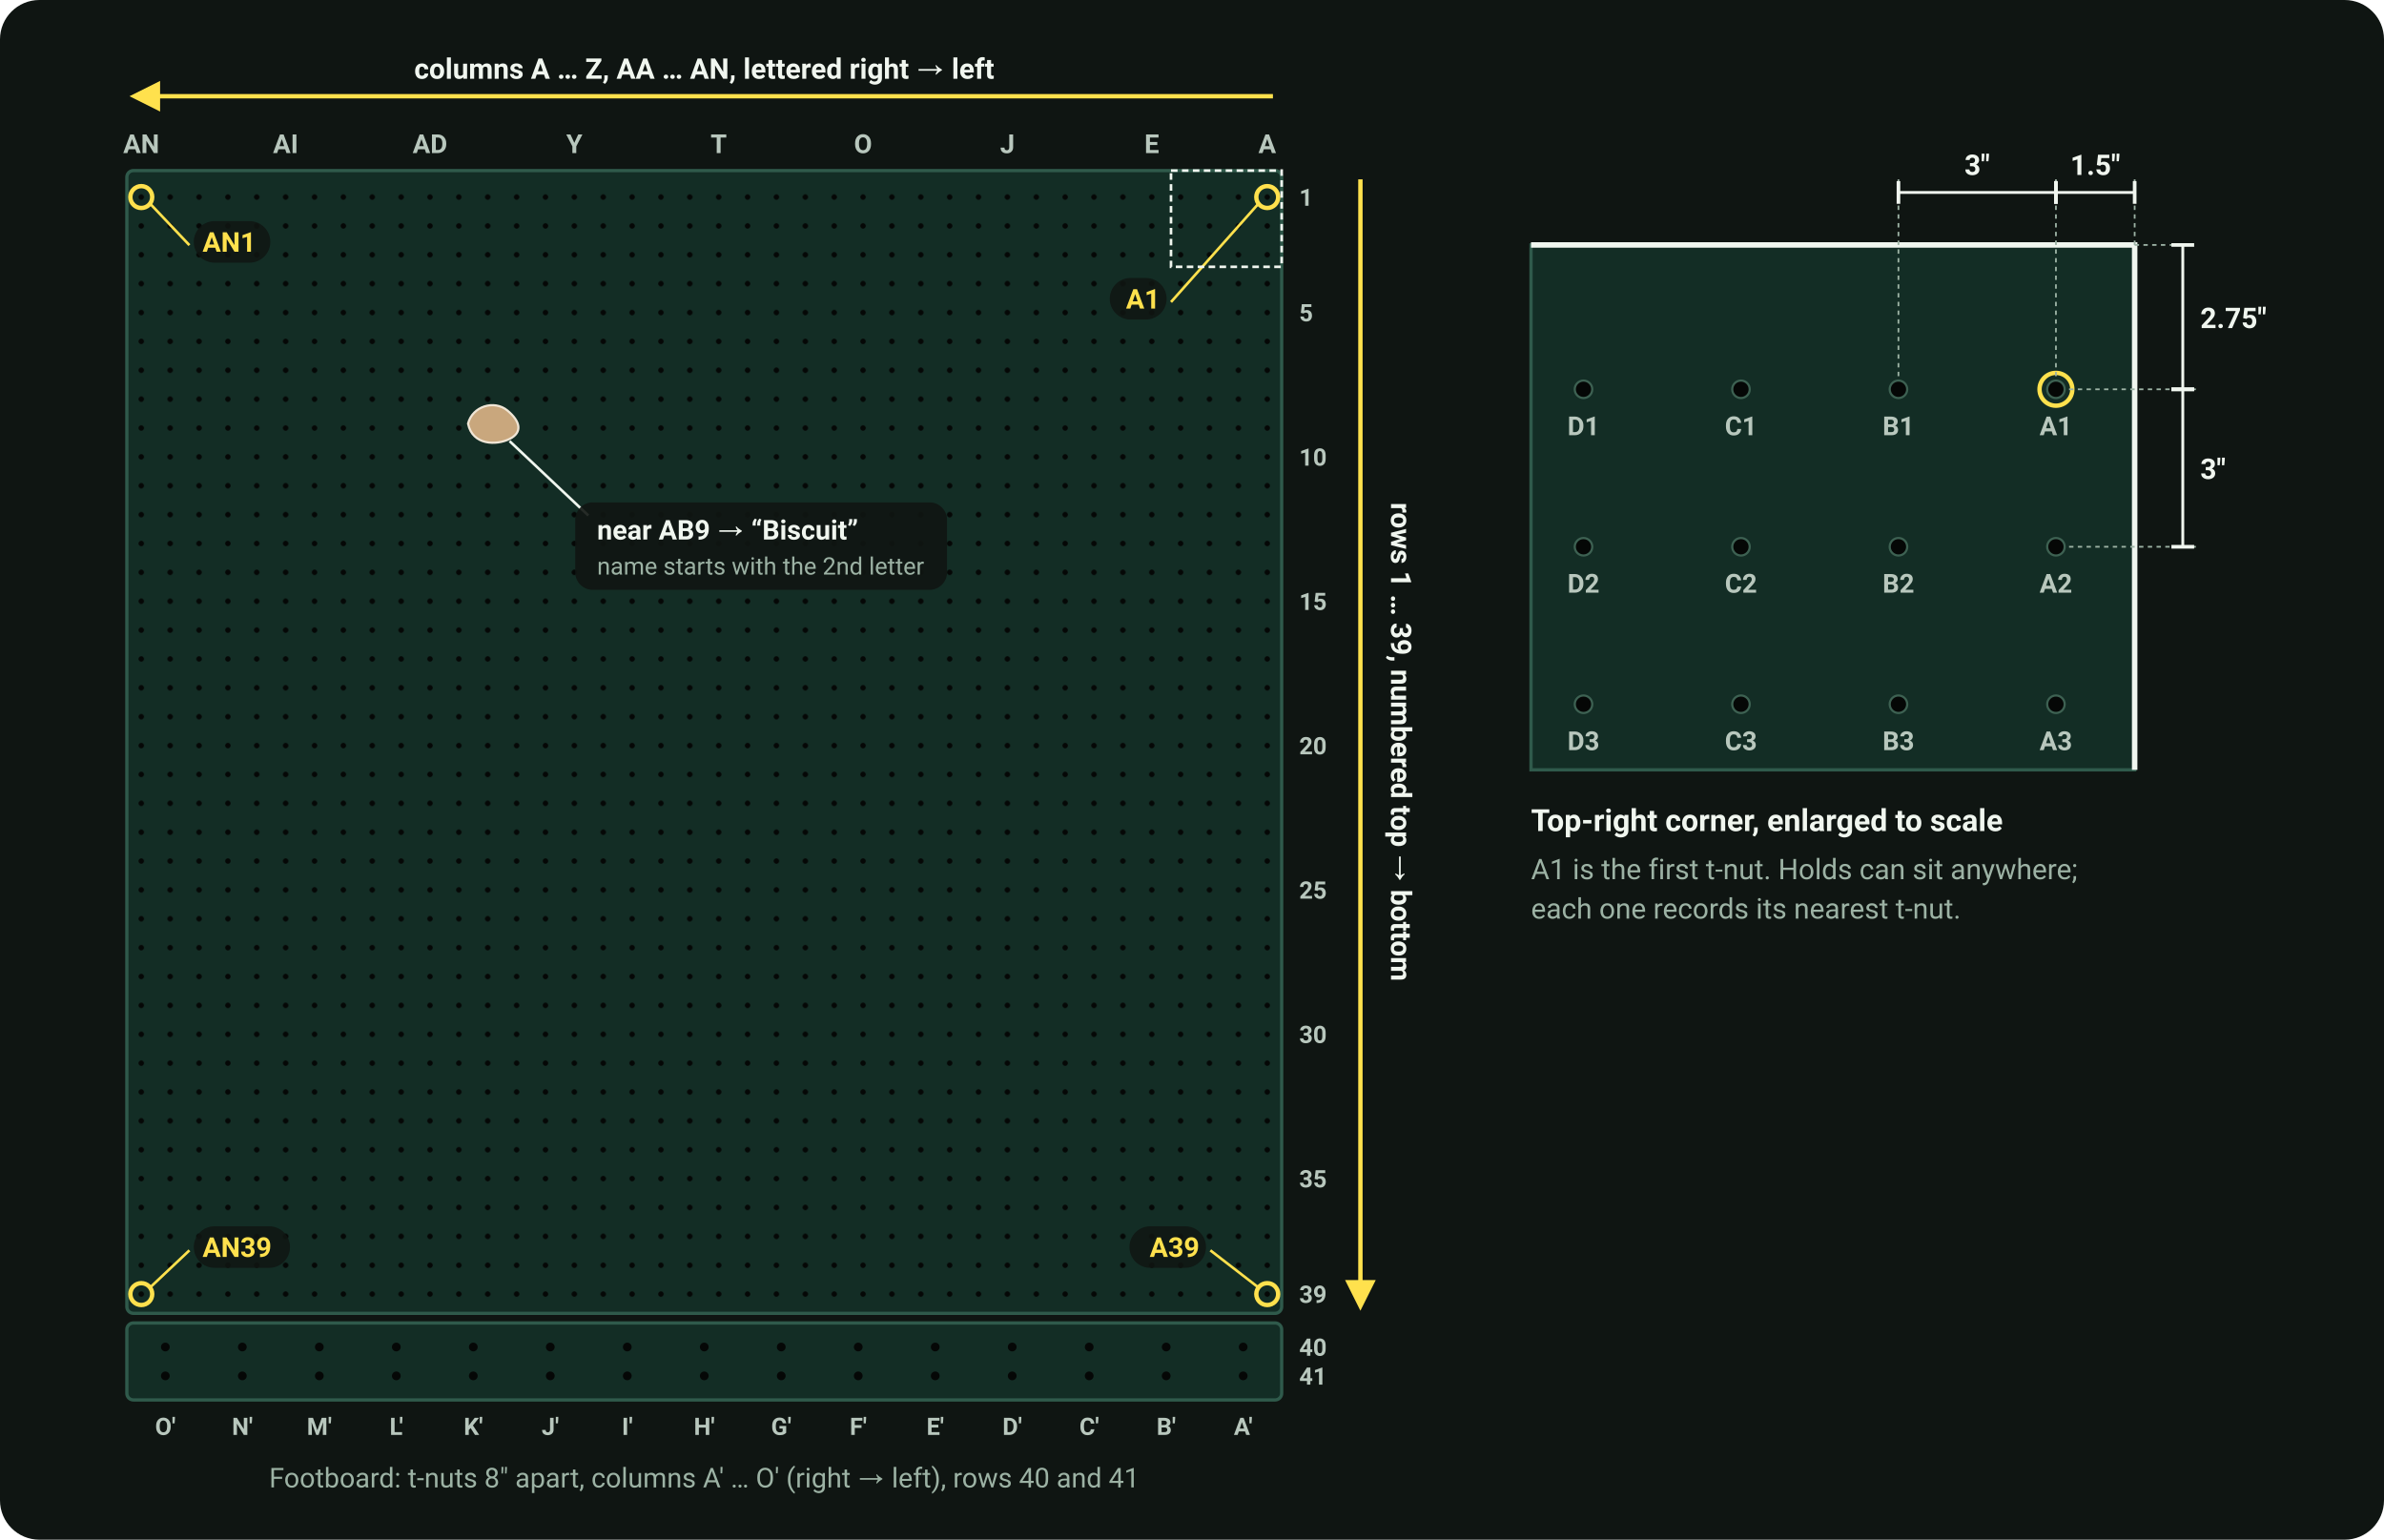
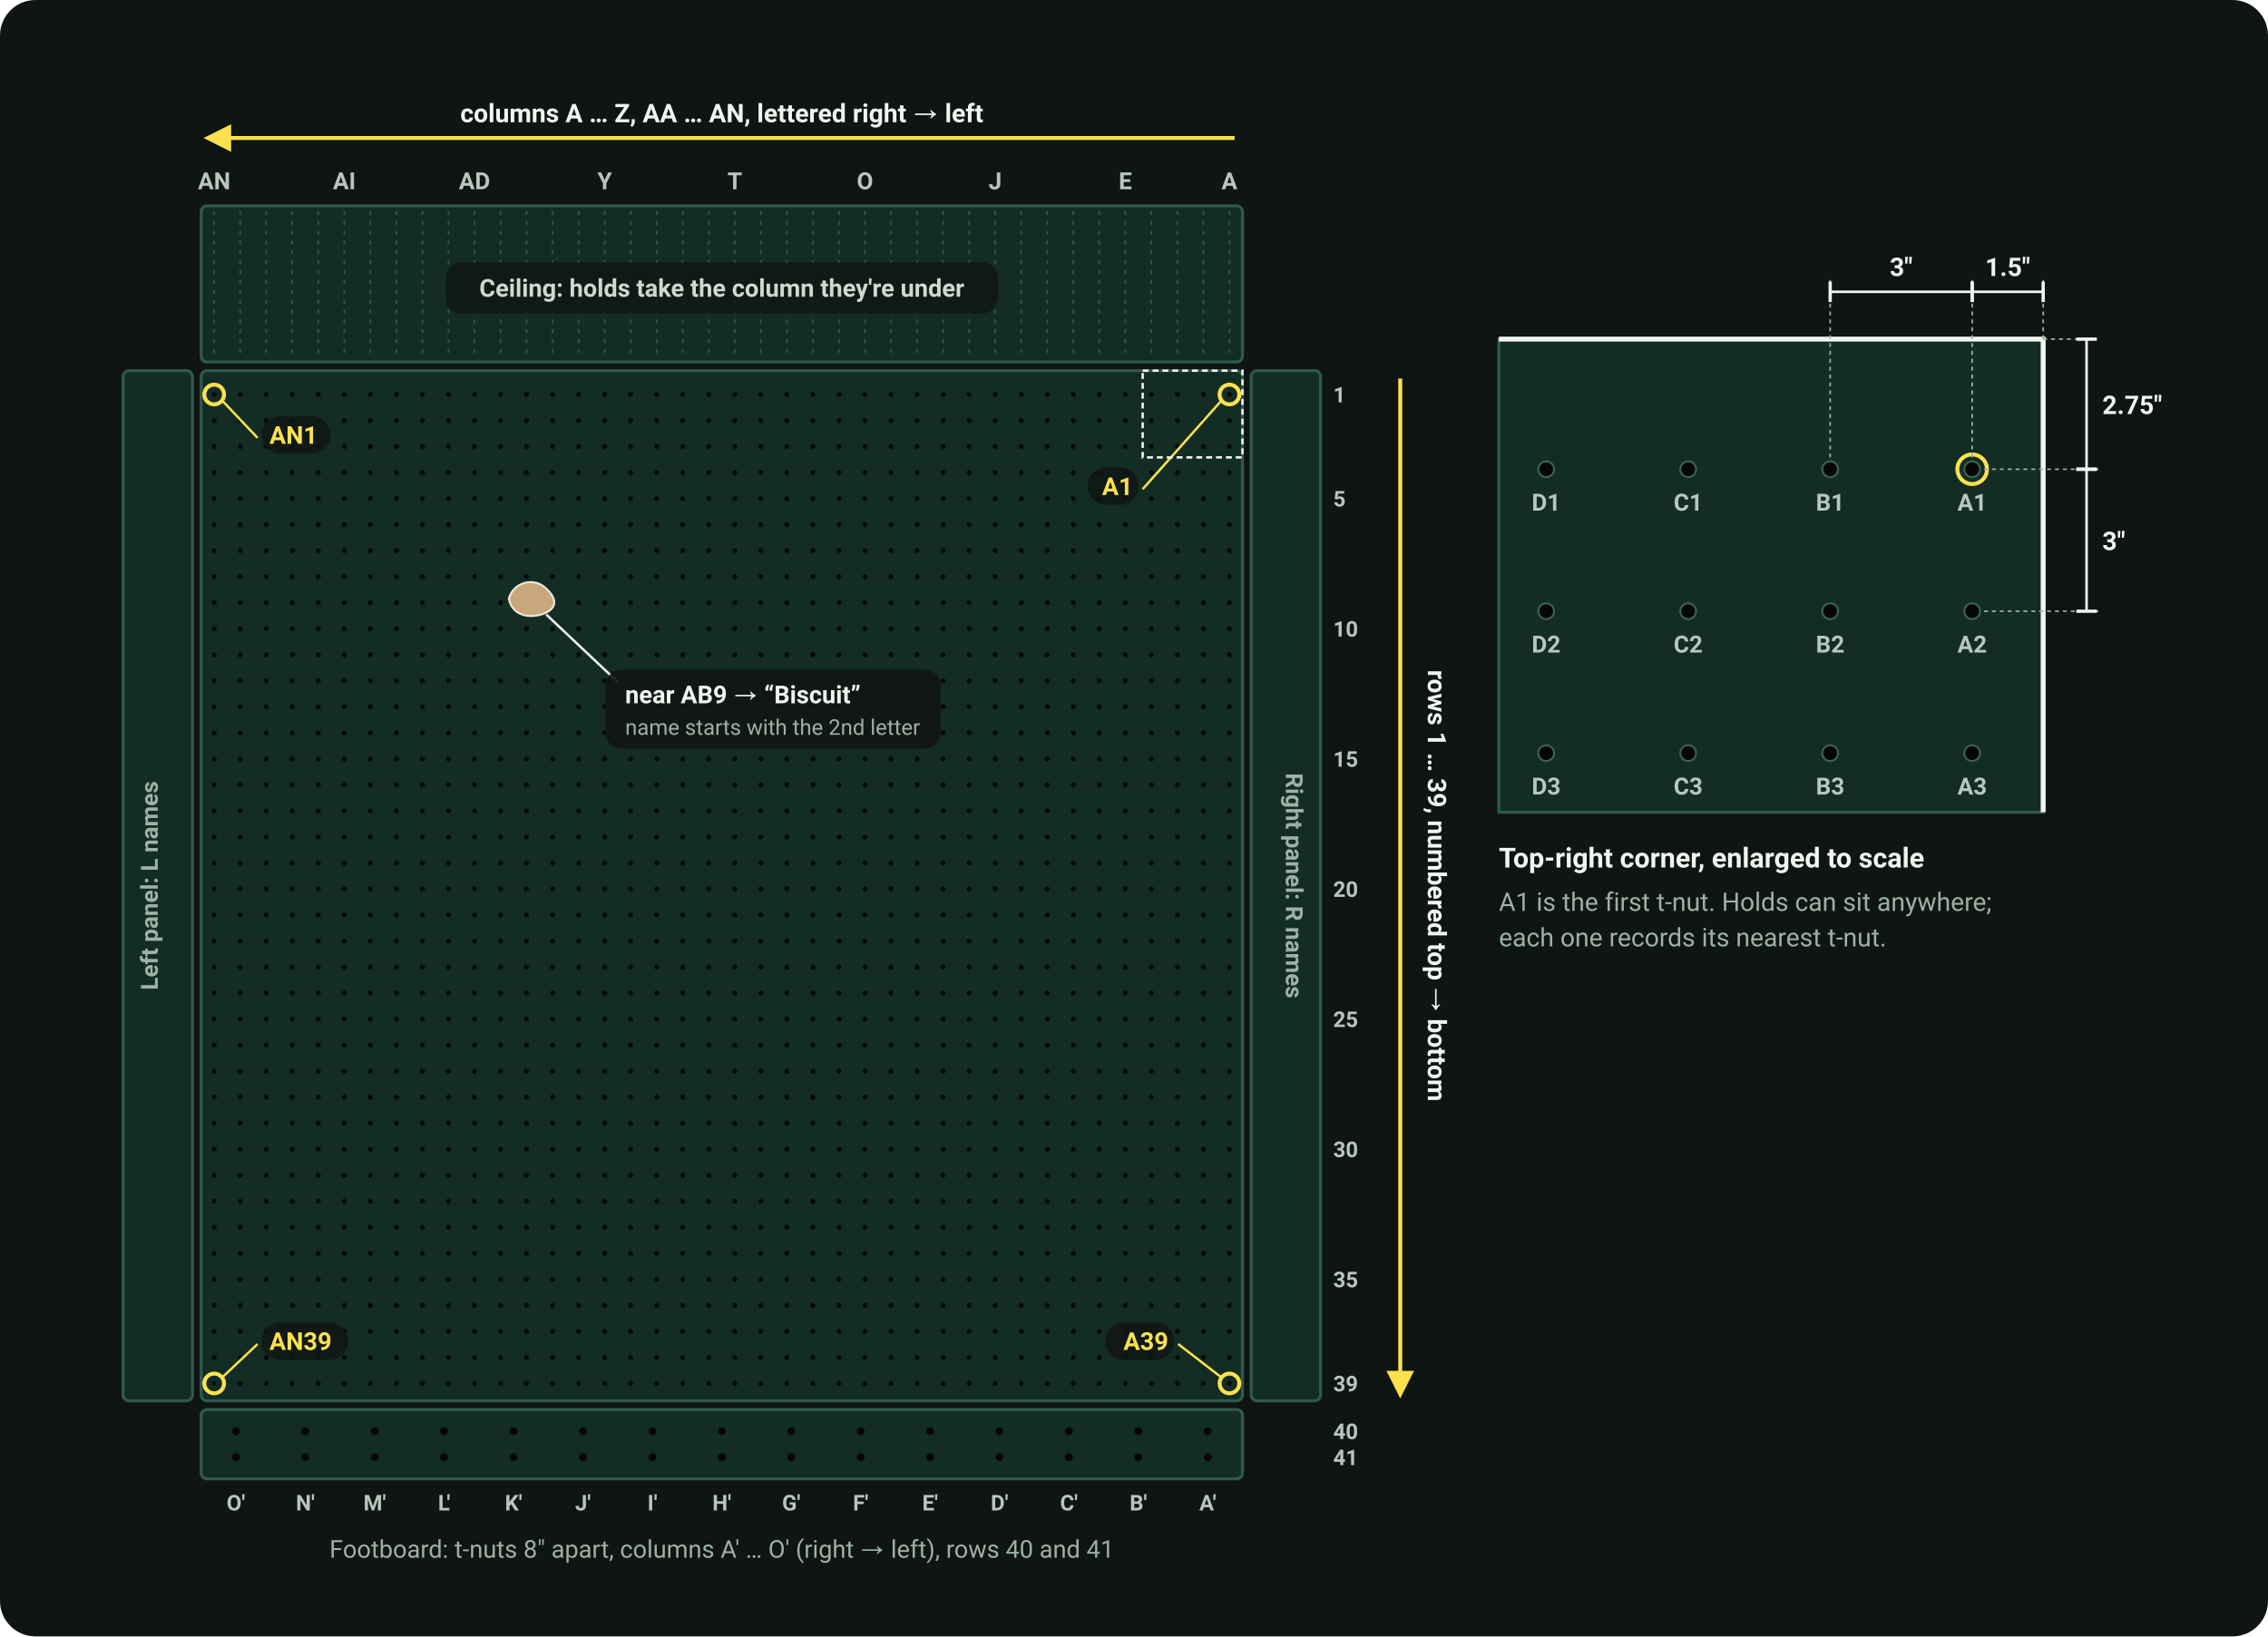
- <svg xmlns="http://www.w3.org/2000/svg" viewBox="0 0 1090 704" width="1090" height="704" font-family="-apple-system, BlinkMacSystemFont, 'Segoe UI', Roboto, Helvetica, Arial, sans-serif" role="img" aria-label="The wall's t-nut grid: columns A to AN from right to left, rows 1 to 39 from top to bottom, and the footboard below with columns A prime to O prime and rows 40 and 41.">
+ <svg xmlns="http://www.w3.org/2000/svg" viewBox="0 0 1150 830" width="1150" height="830" font-family="-apple-system, BlinkMacSystemFont, 'Segoe UI', Roboto, Helvetica, Arial, sans-serif" role="img" aria-label="The wall to scale: the main panel's t-nut grid, columns A to AN from right to left and rows 1 to 39 from top to bottom; the footboard below with columns A prime to O prime and rows 40 and 41; and the side panels and ceiling, which have no t-nuts.">
  <rect width="100%" height="100%" rx="18" fill="#0f1512" />
  <defs>
    <pattern id="tnuts" patternUnits="userSpaceOnUse" x="58.00" y="83.50" width="13.20" height="13.20">
      <circle cx="6.60" cy="6.60" r="1.25" fill="#050706" />
    </pattern>
    <marker id="arr" viewBox="0 0 10 10" refX="8" refY="5" markerWidth="7" markerHeight="7" orient="auto-start-reverse">
      <path d="M0 0L10 5L0 10z" fill="#FFE14D" />
    </marker>
    <marker id="tick" viewBox="0 0 10 10" refX="5" refY="5" markerWidth="8" markerHeight="8" orient="auto">
      <path d="M5 0V10" stroke="#f0f6ef" stroke-width="1.6" />
    </marker>
  </defs>
-   <rect x="58" y="78" width="528.0" height="522.5" rx="3" fill="#132d25" stroke="#2f5a4b" stroke-width="1.5" />
-   <rect x="58" y="604.9" width="528.0" height="35.2" rx="3" fill="#132d25" stroke="#2f5a4b" stroke-width="1.5" />
-   <rect x="58" y="83.50" width="528.0" height="514.80" fill="url(#tnuts)" />
-   <circle cx="568.4" cy="615.9" r="2" fill="#050706" />
-   <circle cx="568.4" cy="629.1" r="2" fill="#050706" />
-   <circle cx="533.2" cy="615.9" r="2" fill="#050706" />
-   <circle cx="533.2" cy="629.1" r="2" fill="#050706" />
-   <circle cx="498.0" cy="615.9" r="2" fill="#050706" />
-   <circle cx="498.0" cy="629.1" r="2" fill="#050706" />
-   <circle cx="462.8" cy="615.9" r="2" fill="#050706" />
-   <circle cx="462.8" cy="629.1" r="2" fill="#050706" />
-   <circle cx="427.6" cy="615.9" r="2" fill="#050706" />
-   <circle cx="427.6" cy="629.1" r="2" fill="#050706" />
-   <circle cx="392.4" cy="615.9" r="2" fill="#050706" />
-   <circle cx="392.4" cy="629.1" r="2" fill="#050706" />
-   <circle cx="357.2" cy="615.9" r="2" fill="#050706" />
-   <circle cx="357.2" cy="629.1" r="2" fill="#050706" />
-   <circle cx="322.0" cy="615.9" r="2" fill="#050706" />
-   <circle cx="322.0" cy="629.1" r="2" fill="#050706" />
-   <circle cx="286.8" cy="615.9" r="2" fill="#050706" />
-   <circle cx="286.8" cy="629.1" r="2" fill="#050706" />
-   <circle cx="251.6" cy="615.9" r="2" fill="#050706" />
-   <circle cx="251.6" cy="629.1" r="2" fill="#050706" />
-   <circle cx="216.4" cy="615.9" r="2" fill="#050706" />
-   <circle cx="216.4" cy="629.1" r="2" fill="#050706" />
-   <circle cx="181.2" cy="615.9" r="2" fill="#050706" />
-   <circle cx="181.2" cy="629.1" r="2" fill="#050706" />
-   <circle cx="146.0" cy="615.9" r="2" fill="#050706" />
-   <circle cx="146.0" cy="629.1" r="2" fill="#050706" />
-   <circle cx="110.8" cy="615.9" r="2" fill="#050706" />
-   <circle cx="110.8" cy="629.1" r="2" fill="#050706" />
-   <circle cx="75.6" cy="615.9" r="2" fill="#050706" />
-   <circle cx="75.6" cy="629.1" r="2" fill="#050706" />
-   <text x="579.4" y="70.0" font-size="12" fill="#b8c7bd" text-anchor="middle" font-weight="600">A</text>
-   <text x="526.6" y="70.0" font-size="12" fill="#b8c7bd" text-anchor="middle" font-weight="600">E</text>
-   <text x="460.6" y="70.0" font-size="12" fill="#b8c7bd" text-anchor="middle" font-weight="600">J</text>
-   <text x="394.6" y="70.0" font-size="12" fill="#b8c7bd" text-anchor="middle" font-weight="600">O</text>
-   <text x="328.6" y="70.0" font-size="12" fill="#b8c7bd" text-anchor="middle" font-weight="600">T</text>
-   <text x="262.6" y="70.0" font-size="12" fill="#b8c7bd" text-anchor="middle" font-weight="600">Y</text>
-   <text x="196.6" y="70.0" font-size="12" fill="#b8c7bd" text-anchor="middle" font-weight="600">AD</text>
-   <text x="130.6" y="70.0" font-size="12" fill="#b8c7bd" text-anchor="middle" font-weight="600">AI</text>
-   <text x="64.6" y="70.0" font-size="12" fill="#b8c7bd" text-anchor="middle" font-weight="600">AN</text>
-   <text x="594.0" y="94.1" font-size="11" fill="#b8c7bd" text-anchor="start" font-weight="600">1</text>
-   <text x="594.0" y="146.9" font-size="11" fill="#b8c7bd" text-anchor="start" font-weight="600">5</text>
-   <text x="594.0" y="212.9" font-size="11" fill="#b8c7bd" text-anchor="start" font-weight="600">10</text>
-   <text x="594.0" y="278.9" font-size="11" fill="#b8c7bd" text-anchor="start" font-weight="600">15</text>
-   <text x="594.0" y="344.9" font-size="11" fill="#b8c7bd" text-anchor="start" font-weight="600">20</text>
-   <text x="594.0" y="410.9" font-size="11" fill="#b8c7bd" text-anchor="start" font-weight="600">25</text>
-   <text x="594.0" y="476.9" font-size="11" fill="#b8c7bd" text-anchor="start" font-weight="600">30</text>
-   <text x="594.0" y="542.9" font-size="11" fill="#b8c7bd" text-anchor="start" font-weight="600">35</text>
-   <text x="594.0" y="595.7" font-size="11" fill="#b8c7bd" text-anchor="start" font-weight="600">39</text>
-   <text x="568.4" y="656.1" font-size="11" fill="#b8c7bd" text-anchor="middle" font-weight="600">A′</text>
-   <text x="533.2" y="656.1" font-size="11" fill="#b8c7bd" text-anchor="middle" font-weight="600">B′</text>
-   <text x="498.0" y="656.1" font-size="11" fill="#b8c7bd" text-anchor="middle" font-weight="600">C′</text>
-   <text x="462.8" y="656.1" font-size="11" fill="#b8c7bd" text-anchor="middle" font-weight="600">D′</text>
-   <text x="427.6" y="656.1" font-size="11" fill="#b8c7bd" text-anchor="middle" font-weight="600">E′</text>
-   <text x="392.4" y="656.1" font-size="11" fill="#b8c7bd" text-anchor="middle" font-weight="600">F′</text>
-   <text x="357.2" y="656.1" font-size="11" fill="#b8c7bd" text-anchor="middle" font-weight="600">G′</text>
-   <text x="322.0" y="656.1" font-size="11" fill="#b8c7bd" text-anchor="middle" font-weight="600">H′</text>
-   <text x="286.8" y="656.1" font-size="11" fill="#b8c7bd" text-anchor="middle" font-weight="600">I′</text>
-   <text x="251.6" y="656.1" font-size="11" fill="#b8c7bd" text-anchor="middle" font-weight="600">J′</text>
-   <text x="216.4" y="656.1" font-size="11" fill="#b8c7bd" text-anchor="middle" font-weight="600">K′</text>
-   <text x="181.2" y="656.1" font-size="11" fill="#b8c7bd" text-anchor="middle" font-weight="600">L′</text>
-   <text x="146.0" y="656.1" font-size="11" fill="#b8c7bd" text-anchor="middle" font-weight="600">M′</text>
-   <text x="110.8" y="656.1" font-size="11" fill="#b8c7bd" text-anchor="middle" font-weight="600">N′</text>
-   <text x="75.6" y="656.1" font-size="11" fill="#b8c7bd" text-anchor="middle" font-weight="600">O′</text>
-   <text x="594.0" y="619.9" font-size="11" fill="#b8c7bd" text-anchor="start" font-weight="600">40</text>
-   <text x="594.0" y="633.1" font-size="11" fill="#b8c7bd" text-anchor="start" font-weight="600">41</text>
-   <line x1="582.0" y1="44" x2="62" y2="44" stroke="#FFE14D" stroke-width="2" marker-end="url(#arr)" />
-   <text x="322.0" y="36.0" font-size="13" fill="#f0f6ef" text-anchor="middle" font-weight="600">columns A … Z, AA … AN, lettered right → left</text>
-   <line x1="622.0" y1="82" x2="622.0" y2="596.5" stroke="#FFE14D" stroke-width="2" marker-end="url(#arr)" />
-   <text x="636.0" y="339.2" font-size="13" fill="#f0f6ef" text-anchor="middle" font-weight="600" transform="rotate(90 636.0 339.2)">rows 1 … 39, numbered top → bottom</text>
-   <text x="322.0" y="680.1" font-size="12.5" fill="#9cb2a4" text-anchor="middle" font-weight="400">Footboard: t-nuts 8" apart, columns A′ … O′ (right → left), rows 40 and 41</text>
-   <circle cx="579.4" cy="90.1" r="5" fill="none" stroke="#FFE14D" stroke-width="2" />
-   <line x1="575.4" y1="93.1" x2="535.4" y2="138.1" stroke="#FFE14D" stroke-width="1.2" />
-   <rect x="507.4" y="127.1" width="26.0" height="19" rx="9.5" fill="#0f1512" opacity="0.85" />
-   <text x="530.4" y="141.1" font-size="12.5" fill="#FFE14D" text-anchor="end" font-weight="700">A1</text>
-   <circle cx="64.6" cy="90.1" r="5" fill="none" stroke="#FFE14D" stroke-width="2" />
-   <line x1="68.6" y1="93.1" x2="86.6" y2="112.1" stroke="#FFE14D" stroke-width="1.2" />
-   <rect x="88.6" y="101.1" width="35.0" height="19" rx="9.5" fill="#0f1512" opacity="0.85" />
-   <text x="92.6" y="115.1" font-size="12.5" fill="#FFE14D" text-anchor="start" font-weight="700">AN1</text>
-   <circle cx="579.4" cy="591.7" r="5" fill="none" stroke="#FFE14D" stroke-width="2" />
-   <line x1="575.4" y1="588.7" x2="553.4" y2="571.7" stroke="#FFE14D" stroke-width="1.2" />
-   <rect x="516.4" y="560.7" width="35.0" height="19" rx="9.5" fill="#0f1512" opacity="0.85" />
-   <text x="548.4" y="574.7" font-size="12.5" fill="#FFE14D" text-anchor="end" font-weight="700">A39</text>
-   <circle cx="64.6" cy="591.7" r="5" fill="none" stroke="#FFE14D" stroke-width="2" />
-   <line x1="68.6" y1="588.7" x2="86.6" y2="571.7" stroke="#FFE14D" stroke-width="1.2" />
-   <rect x="88.6" y="560.7" width="44.0" height="19" rx="9.5" fill="#0f1512" opacity="0.85" />
-   <text x="92.6" y="574.7" font-size="12.5" fill="#FFE14D" text-anchor="start" font-weight="700">AN39</text>
-   <path d="M214.0 193.7c2-8 12-11 18-6s7 10 1 13-17 3-19-7z" fill="#c9a77d" stroke="#f0e6d6" stroke-width="1" />
-   <line x1="233.0" y1="201.7" x2="269.0" y2="235.7" stroke="#f0f6ef" stroke-width="1.2" />
-   <rect x="263.0" y="229.7" width="170" height="40" rx="8" fill="#0f1512" opacity="0.9" />
-   <text x="273.0" y="246.7" font-size="12.5" fill="#f0f6ef" text-anchor="start" font-weight="700">near AB9 → “Biscuit”</text>
-   <text x="273.0" y="262.7" font-size="11" fill="#9cb2a4" text-anchor="start" font-weight="400">name starts with the 2nd letter</text>
-   <rect x="535.4" y="78.0" width="50.6" height="44.0" fill="none" stroke="#f0f6ef" stroke-width="1.2" stroke-dasharray="3 2" />
-   <clipPath id="ic">
-     <rect x="700" y="112" width="276.0" height="240.0" />
-   </clipPath>
-   <rect x="700" y="112" width="276.0" height="240.0" fill="#132d25" stroke="#2f5a4b" stroke-width="1.5" />
-   <path d="M700 112H976.0V352.0" fill="none" stroke="#f0f6ef" stroke-width="2.5" />
-   <g clip-path="url(#ic)">
-     <circle cx="940.0" cy="178.0" r="4" fill="#050706" stroke="#3d6152" stroke-width="1" />
-     <text x="940.0" y="199.0" font-size="12" fill="#b8c7bd" text-anchor="middle" font-weight="600">A1</text>
-     <circle cx="940.0" cy="250.0" r="4" fill="#050706" stroke="#3d6152" stroke-width="1" />
-     <text x="940.0" y="271.0" font-size="12" fill="#b8c7bd" text-anchor="middle" font-weight="600">A2</text>
-     <circle cx="940.0" cy="322.0" r="4" fill="#050706" stroke="#3d6152" stroke-width="1" />
-     <text x="940.0" y="343.0" font-size="12" fill="#b8c7bd" text-anchor="middle" font-weight="600">A3</text>
-     <circle cx="868.0" cy="178.0" r="4" fill="#050706" stroke="#3d6152" stroke-width="1" />
-     <text x="868.0" y="199.0" font-size="12" fill="#b8c7bd" text-anchor="middle" font-weight="600">B1</text>
-     <circle cx="868.0" cy="250.0" r="4" fill="#050706" stroke="#3d6152" stroke-width="1" />
-     <text x="868.0" y="271.0" font-size="12" fill="#b8c7bd" text-anchor="middle" font-weight="600">B2</text>
-     <circle cx="868.0" cy="322.0" r="4" fill="#050706" stroke="#3d6152" stroke-width="1" />
-     <text x="868.0" y="343.0" font-size="12" fill="#b8c7bd" text-anchor="middle" font-weight="600">B3</text>
-     <circle cx="796.0" cy="178.0" r="4" fill="#050706" stroke="#3d6152" stroke-width="1" />
-     <text x="796.0" y="199.0" font-size="12" fill="#b8c7bd" text-anchor="middle" font-weight="600">C1</text>
-     <circle cx="796.0" cy="250.0" r="4" fill="#050706" stroke="#3d6152" stroke-width="1" />
-     <text x="796.0" y="271.0" font-size="12" fill="#b8c7bd" text-anchor="middle" font-weight="600">C2</text>
-     <circle cx="796.0" cy="322.0" r="4" fill="#050706" stroke="#3d6152" stroke-width="1" />
-     <text x="796.0" y="343.0" font-size="12" fill="#b8c7bd" text-anchor="middle" font-weight="600">C3</text>
-     <circle cx="724.0" cy="178.0" r="4" fill="#050706" stroke="#3d6152" stroke-width="1" />
-     <text x="724.0" y="199.0" font-size="12" fill="#b8c7bd" text-anchor="middle" font-weight="600">D1</text>
-     <circle cx="724.0" cy="250.0" r="4" fill="#050706" stroke="#3d6152" stroke-width="1" />
-     <text x="724.0" y="271.0" font-size="12" fill="#b8c7bd" text-anchor="middle" font-weight="600">D2</text>
-     <circle cx="724.0" cy="322.0" r="4" fill="#050706" stroke="#3d6152" stroke-width="1" />
-     <text x="724.0" y="343.0" font-size="12" fill="#b8c7bd" text-anchor="middle" font-weight="600">D3</text>
+   <g transform="translate(44 110)">
+     <rect x="58" y="-5.6" width="528.0" height="79.2" rx="3" fill="#132d25" stroke="#2f5a4b" stroke-width="1.5" />
+     <g stroke="#2f5a4b" stroke-width="0.8" stroke-dasharray="2 3">
+       <line x1="64.6" y1="-3.0" x2="64.6" y2="71.0" />
+       <line x1="77.8" y1="-3.0" x2="77.8" y2="71.0" />
+       <line x1="91.0" y1="-3.0" x2="91.0" y2="71.0" />
+       <line x1="104.2" y1="-3.0" x2="104.2" y2="71.0" />
+       <line x1="117.4" y1="-3.0" x2="117.4" y2="71.0" />
+       <line x1="130.6" y1="-3.0" x2="130.6" y2="71.0" />
+       <line x1="143.8" y1="-3.0" x2="143.8" y2="71.0" />
+       <line x1="157.0" y1="-3.0" x2="157.0" y2="71.0" />
+       <line x1="170.2" y1="-3.0" x2="170.2" y2="71.0" />
+       <line x1="183.4" y1="-3.0" x2="183.4" y2="71.0" />
+       <line x1="196.6" y1="-3.0" x2="196.6" y2="71.0" />
+       <line x1="209.8" y1="-3.0" x2="209.8" y2="71.0" />
+       <line x1="223.0" y1="-3.0" x2="223.0" y2="71.0" />
+       <line x1="236.2" y1="-3.0" x2="236.2" y2="71.0" />
+       <line x1="249.4" y1="-3.0" x2="249.4" y2="71.0" />
+       <line x1="262.6" y1="-3.0" x2="262.6" y2="71.0" />
+       <line x1="275.8" y1="-3.0" x2="275.8" y2="71.0" />
+       <line x1="289.0" y1="-3.0" x2="289.0" y2="71.0" />
+       <line x1="302.2" y1="-3.0" x2="302.2" y2="71.0" />
+       <line x1="315.4" y1="-3.0" x2="315.4" y2="71.0" />
+       <line x1="328.6" y1="-3.0" x2="328.6" y2="71.0" />
+       <line x1="341.8" y1="-3.0" x2="341.8" y2="71.0" />
+       <line x1="355.0" y1="-3.0" x2="355.0" y2="71.0" />
+       <line x1="368.2" y1="-3.0" x2="368.2" y2="71.0" />
+       <line x1="381.4" y1="-3.0" x2="381.4" y2="71.0" />
+       <line x1="394.6" y1="-3.0" x2="394.6" y2="71.0" />
+       <line x1="407.8" y1="-3.0" x2="407.8" y2="71.0" />
+       <line x1="421.0" y1="-3.0" x2="421.0" y2="71.0" />
+       <line x1="434.2" y1="-3.0" x2="434.2" y2="71.0" />
+       <line x1="447.4" y1="-3.0" x2="447.4" y2="71.0" />
+       <line x1="460.6" y1="-3.0" x2="460.6" y2="71.0" />
+       <line x1="473.8" y1="-3.0" x2="473.8" y2="71.0" />
+       <line x1="487.0" y1="-3.0" x2="487.0" y2="71.0" />
+       <line x1="500.2" y1="-3.0" x2="500.2" y2="71.0" />
+       <line x1="513.4" y1="-3.0" x2="513.4" y2="71.0" />
+       <line x1="526.6" y1="-3.0" x2="526.6" y2="71.0" />
+       <line x1="539.8" y1="-3.0" x2="539.8" y2="71.0" />
+       <line x1="553.0" y1="-3.0" x2="553.0" y2="71.0" />
+       <line x1="566.2" y1="-3.0" x2="566.2" y2="71.0" />
+       <line x1="579.4" y1="-3.0" x2="579.4" y2="71.0" />
+     </g>
+     <rect x="18.4" y="78" width="35.2" height="522.5" rx="3" fill="#132d25" stroke="#2f5a4b" stroke-width="1.5" />
+     <rect x="590.4" y="78" width="35.2" height="522.5" rx="3" fill="#132d25" stroke="#2f5a4b" stroke-width="1.5" />
+     <rect x="182" y="23" width="280" height="26" rx="8" fill="#0f1512" opacity="0.85" />
+     <text x="322.0" y="40.5" font-size="12.5" fill="#cddacf" text-anchor="middle" font-weight="600">Ceiling: holds take the column they're under</text>
+     <text x="36.0" y="339.2" font-size="12" fill="#9cb2a4" text-anchor="middle" font-weight="600" transform="rotate(-90 36.0 339.2)">Left panel: L names</text>
+     <text x="608.0" y="339.2" font-size="12" fill="#9cb2a4" text-anchor="middle" font-weight="600" transform="rotate(90 608.0 339.2)">Right panel: R names</text>
+     <rect x="58" y="78" width="528.0" height="522.5" rx="3" fill="#132d25" stroke="#2f5a4b" stroke-width="1.5" />
+     <rect x="58" y="604.9" width="528.0" height="35.2" rx="3" fill="#132d25" stroke="#2f5a4b" stroke-width="1.5" />
+     <rect x="58" y="83.50" width="528.0" height="514.80" fill="url(#tnuts)" />
+     <circle cx="568.4" cy="615.9" r="2" fill="#050706" />
+     <circle cx="568.4" cy="629.1" r="2" fill="#050706" />
+     <circle cx="533.2" cy="615.9" r="2" fill="#050706" />
+     <circle cx="533.2" cy="629.1" r="2" fill="#050706" />
+     <circle cx="498.0" cy="615.9" r="2" fill="#050706" />
+     <circle cx="498.0" cy="629.1" r="2" fill="#050706" />
+     <circle cx="462.8" cy="615.9" r="2" fill="#050706" />
+     <circle cx="462.8" cy="629.1" r="2" fill="#050706" />
+     <circle cx="427.6" cy="615.9" r="2" fill="#050706" />
+     <circle cx="427.6" cy="629.1" r="2" fill="#050706" />
+     <circle cx="392.4" cy="615.9" r="2" fill="#050706" />
+     <circle cx="392.4" cy="629.1" r="2" fill="#050706" />
+     <circle cx="357.2" cy="615.9" r="2" fill="#050706" />
+     <circle cx="357.2" cy="629.1" r="2" fill="#050706" />
+     <circle cx="322.0" cy="615.9" r="2" fill="#050706" />
+     <circle cx="322.0" cy="629.1" r="2" fill="#050706" />
+     <circle cx="286.8" cy="615.9" r="2" fill="#050706" />
+     <circle cx="286.8" cy="629.1" r="2" fill="#050706" />
+     <circle cx="251.6" cy="615.9" r="2" fill="#050706" />
+     <circle cx="251.6" cy="629.1" r="2" fill="#050706" />
+     <circle cx="216.4" cy="615.9" r="2" fill="#050706" />
+     <circle cx="216.4" cy="629.1" r="2" fill="#050706" />
+     <circle cx="181.2" cy="615.9" r="2" fill="#050706" />
+     <circle cx="181.2" cy="629.1" r="2" fill="#050706" />
+     <circle cx="146.0" cy="615.9" r="2" fill="#050706" />
+     <circle cx="146.0" cy="629.1" r="2" fill="#050706" />
+     <circle cx="110.8" cy="615.9" r="2" fill="#050706" />
+     <circle cx="110.8" cy="629.1" r="2" fill="#050706" />
+     <circle cx="75.6" cy="615.9" r="2" fill="#050706" />
+     <circle cx="75.6" cy="629.1" r="2" fill="#050706" />
+     <text x="579.4" y="-14.0" font-size="12" fill="#b8c7bd" text-anchor="middle" font-weight="600">A</text>
+     <text x="526.6" y="-14.0" font-size="12" fill="#b8c7bd" text-anchor="middle" font-weight="600">E</text>
+     <text x="460.6" y="-14.0" font-size="12" fill="#b8c7bd" text-anchor="middle" font-weight="600">J</text>
+     <text x="394.6" y="-14.0" font-size="12" fill="#b8c7bd" text-anchor="middle" font-weight="600">O</text>
+     <text x="328.6" y="-14.0" font-size="12" fill="#b8c7bd" text-anchor="middle" font-weight="600">T</text>
+     <text x="262.6" y="-14.0" font-size="12" fill="#b8c7bd" text-anchor="middle" font-weight="600">Y</text>
+     <text x="196.6" y="-14.0" font-size="12" fill="#b8c7bd" text-anchor="middle" font-weight="600">AD</text>
+     <text x="130.6" y="-14.0" font-size="12" fill="#b8c7bd" text-anchor="middle" font-weight="600">AI</text>
+     <text x="64.6" y="-14.0" font-size="12" fill="#b8c7bd" text-anchor="middle" font-weight="600">AN</text>
+     <text x="632.0" y="94.1" font-size="11" fill="#b8c7bd" text-anchor="start" font-weight="600">1</text>
+     <text x="632.0" y="146.9" font-size="11" fill="#b8c7bd" text-anchor="start" font-weight="600">5</text>
+     <text x="632.0" y="212.9" font-size="11" fill="#b8c7bd" text-anchor="start" font-weight="600">10</text>
+     <text x="632.0" y="278.9" font-size="11" fill="#b8c7bd" text-anchor="start" font-weight="600">15</text>
+     <text x="632.0" y="344.9" font-size="11" fill="#b8c7bd" text-anchor="start" font-weight="600">20</text>
+     <text x="632.0" y="410.9" font-size="11" fill="#b8c7bd" text-anchor="start" font-weight="600">25</text>
+     <text x="632.0" y="476.9" font-size="11" fill="#b8c7bd" text-anchor="start" font-weight="600">30</text>
+     <text x="632.0" y="542.9" font-size="11" fill="#b8c7bd" text-anchor="start" font-weight="600">35</text>
+     <text x="632.0" y="595.7" font-size="11" fill="#b8c7bd" text-anchor="start" font-weight="600">39</text>
+     <text x="568.4" y="656.1" font-size="11" fill="#b8c7bd" text-anchor="middle" font-weight="600">A′</text>
+     <text x="533.2" y="656.1" font-size="11" fill="#b8c7bd" text-anchor="middle" font-weight="600">B′</text>
+     <text x="498.0" y="656.1" font-size="11" fill="#b8c7bd" text-anchor="middle" font-weight="600">C′</text>
+     <text x="462.8" y="656.1" font-size="11" fill="#b8c7bd" text-anchor="middle" font-weight="600">D′</text>
+     <text x="427.6" y="656.1" font-size="11" fill="#b8c7bd" text-anchor="middle" font-weight="600">E′</text>
+     <text x="392.4" y="656.1" font-size="11" fill="#b8c7bd" text-anchor="middle" font-weight="600">F′</text>
+     <text x="357.2" y="656.1" font-size="11" fill="#b8c7bd" text-anchor="middle" font-weight="600">G′</text>
+     <text x="322.0" y="656.1" font-size="11" fill="#b8c7bd" text-anchor="middle" font-weight="600">H′</text>
+     <text x="286.8" y="656.1" font-size="11" fill="#b8c7bd" text-anchor="middle" font-weight="600">I′</text>
+     <text x="251.6" y="656.1" font-size="11" fill="#b8c7bd" text-anchor="middle" font-weight="600">J′</text>
+     <text x="216.4" y="656.1" font-size="11" fill="#b8c7bd" text-anchor="middle" font-weight="600">K′</text>
+     <text x="181.2" y="656.1" font-size="11" fill="#b8c7bd" text-anchor="middle" font-weight="600">L′</text>
+     <text x="146.0" y="656.1" font-size="11" fill="#b8c7bd" text-anchor="middle" font-weight="600">M′</text>
+     <text x="110.8" y="656.1" font-size="11" fill="#b8c7bd" text-anchor="middle" font-weight="600">N′</text>
+     <text x="75.6" y="656.1" font-size="11" fill="#b8c7bd" text-anchor="middle" font-weight="600">O′</text>
+     <text x="632.0" y="619.9" font-size="11" fill="#b8c7bd" text-anchor="start" font-weight="600">40</text>
+     <text x="632.0" y="633.1" font-size="11" fill="#b8c7bd" text-anchor="start" font-weight="600">41</text>
+     <line x1="582.0" y1="-40" x2="62" y2="-40" stroke="#FFE14D" stroke-width="2" marker-end="url(#arr)" />
+     <text x="322.0" y="-48.0" font-size="13" fill="#f0f6ef" text-anchor="middle" font-weight="600">columns A … Z, AA … AN, lettered right → left</text>
+     <line x1="666.0" y1="82" x2="666.0" y2="596.5" stroke="#FFE14D" stroke-width="2" marker-end="url(#arr)" />
+     <text x="680.0" y="339.2" font-size="13" fill="#f0f6ef" text-anchor="middle" font-weight="600" transform="rotate(90 680.0 339.2)">rows 1 … 39, numbered top → bottom</text>
+     <text x="322.0" y="680.1" font-size="12.5" fill="#9cb2a4" text-anchor="middle" font-weight="400">Footboard: t-nuts 8" apart, columns A′ … O′ (right → left), rows 40 and 41</text>
+     <circle cx="579.4" cy="90.1" r="5" fill="none" stroke="#FFE14D" stroke-width="2" />
+     <line x1="575.4" y1="93.1" x2="535.4" y2="138.1" stroke="#FFE14D" stroke-width="1.2" />
+     <rect x="507.4" y="127.1" width="26.0" height="19" rx="9.5" fill="#0f1512" opacity="0.85" />
+     <text x="530.4" y="141.1" font-size="12.5" fill="#FFE14D" text-anchor="end" font-weight="700">A1</text>
+     <circle cx="64.6" cy="90.1" r="5" fill="none" stroke="#FFE14D" stroke-width="2" />
+     <line x1="68.6" y1="93.1" x2="86.6" y2="112.1" stroke="#FFE14D" stroke-width="1.2" />
+     <rect x="88.6" y="101.1" width="35.0" height="19" rx="9.5" fill="#0f1512" opacity="0.85" />
+     <text x="92.6" y="115.1" font-size="12.5" fill="#FFE14D" text-anchor="start" font-weight="700">AN1</text>
+     <circle cx="579.4" cy="591.7" r="5" fill="none" stroke="#FFE14D" stroke-width="2" />
+     <line x1="575.4" y1="588.7" x2="553.4" y2="571.7" stroke="#FFE14D" stroke-width="1.2" />
+     <rect x="516.4" y="560.7" width="35.0" height="19" rx="9.5" fill="#0f1512" opacity="0.85" />
+     <text x="548.4" y="574.7" font-size="12.5" fill="#FFE14D" text-anchor="end" font-weight="700">A39</text>
+     <circle cx="64.6" cy="591.7" r="5" fill="none" stroke="#FFE14D" stroke-width="2" />
+     <line x1="68.6" y1="588.7" x2="86.6" y2="571.7" stroke="#FFE14D" stroke-width="1.2" />
+     <rect x="88.6" y="560.7" width="44.0" height="19" rx="9.5" fill="#0f1512" opacity="0.85" />
+     <text x="92.6" y="574.7" font-size="12.5" fill="#FFE14D" text-anchor="start" font-weight="700">AN39</text>
+     <path d="M214.0 193.7c2-8 12-11 18-6s7 10 1 13-17 3-19-7z" fill="#c9a77d" stroke="#f0e6d6" stroke-width="1" />
+     <line x1="233.0" y1="201.7" x2="269.0" y2="235.7" stroke="#f0f6ef" stroke-width="1.2" />
+     <rect x="263.0" y="229.7" width="170" height="40" rx="8" fill="#0f1512" opacity="0.9" />
+     <text x="273.0" y="246.7" font-size="12.5" fill="#f0f6ef" text-anchor="start" font-weight="700">near AB9 → “Biscuit”</text>
+     <text x="273.0" y="262.7" font-size="11" fill="#9cb2a4" text-anchor="start" font-weight="400">name starts with the 2nd letter</text>
+     <rect x="535.4" y="78.0" width="50.6" height="44.0" fill="none" stroke="#f0f6ef" stroke-width="1.2" stroke-dasharray="3 2" />
  </g>
-   <circle cx="940.0" cy="178.0" r="7.5" fill="none" stroke="#FFE14D" stroke-width="2" />
-   <line x1="868.0" y1="172.0" x2="868.0" y2="82.0" stroke="#9cb2a4" stroke-width="0.8" stroke-dasharray="2 2" />
-   <line x1="940.0" y1="172.0" x2="940.0" y2="82.0" stroke="#9cb2a4" stroke-width="0.8" stroke-dasharray="2 2" />
-   <line x1="946.0" y1="178.0" x2="1004.0" y2="178.0" stroke="#9cb2a4" stroke-width="0.8" stroke-dasharray="2 2" />
-   <line x1="946.0" y1="250.0" x2="1004.0" y2="250.0" stroke="#9cb2a4" stroke-width="0.8" stroke-dasharray="2 2" />
-   <line x1="976.0" y1="112.0" x2="976.0" y2="82.0" stroke="#9cb2a4" stroke-width="0.8" stroke-dasharray="2 2" />
-   <line x1="976.0" y1="112.0" x2="1004.0" y2="112.0" stroke="#9cb2a4" stroke-width="0.8" stroke-dasharray="2 2" />
-   <line x1="868.0" y1="88.0" x2="940.0" y2="88.0" stroke="#f0f6ef" stroke-width="1.3" marker-start="url(#tick)" marker-end="url(#tick)" />
-   <text x="904.0" y="80.0" font-size="13" fill="#f0f6ef" text-anchor="middle" font-weight="700">3"</text>
-   <line x1="940.0" y1="88.0" x2="976.0" y2="88.0" stroke="#f0f6ef" stroke-width="1.3" marker-start="url(#tick)" marker-end="url(#tick)" />
-   <text x="958.0" y="80.0" font-size="13" fill="#f0f6ef" text-anchor="middle" font-weight="700">1.5"</text>
-   <line x1="998.0" y1="112.0" x2="998.0" y2="178.0" stroke="#f0f6ef" stroke-width="1.3" marker-start="url(#tick)" marker-end="url(#tick)" />
-   <text x="1006.0" y="150.0" font-size="13" fill="#f0f6ef" text-anchor="start" font-weight="700">2.75"</text>
-   <line x1="998.0" y1="178.0" x2="998.0" y2="250.0" stroke="#f0f6ef" stroke-width="1.3" marker-start="url(#tick)" marker-end="url(#tick)" />
-   <text x="1006.0" y="219.0" font-size="13" fill="#f0f6ef" text-anchor="start" font-weight="700">3"</text>
-   <text x="700.0" y="380.0" font-size="14" fill="#f0f6ef" text-anchor="start" font-weight="700">Top-right corner, enlarged to scale</text>
-   <text x="700.0" y="402.0" font-size="13" fill="#9cb2a4" text-anchor="start" font-weight="400">A1 is the first t-nut. Holds can sit anywhere;</text>
-   <text x="700.0" y="420.0" font-size="13" fill="#9cb2a4" text-anchor="start" font-weight="400">each one records its nearest t-nut.</text>
+   <g transform="translate(60 60)">
+     <clipPath id="ic">
+       <rect x="700" y="112" width="276.0" height="240.0" />
+     </clipPath>
+     <rect x="700" y="112" width="276.0" height="240.0" fill="#132d25" stroke="#2f5a4b" stroke-width="1.5" />
+     <path d="M700 112H976.0V352.0" fill="none" stroke="#f0f6ef" stroke-width="2.5" />
+     <g clip-path="url(#ic)">
+       <circle cx="940.0" cy="178.0" r="4" fill="#050706" stroke="#3d6152" stroke-width="1" />
+       <text x="940.0" y="199.0" font-size="12" fill="#b8c7bd" text-anchor="middle" font-weight="600">A1</text>
+       <circle cx="940.0" cy="250.0" r="4" fill="#050706" stroke="#3d6152" stroke-width="1" />
+       <text x="940.0" y="271.0" font-size="12" fill="#b8c7bd" text-anchor="middle" font-weight="600">A2</text>
+       <circle cx="940.0" cy="322.0" r="4" fill="#050706" stroke="#3d6152" stroke-width="1" />
+       <text x="940.0" y="343.0" font-size="12" fill="#b8c7bd" text-anchor="middle" font-weight="600">A3</text>
+       <circle cx="868.0" cy="178.0" r="4" fill="#050706" stroke="#3d6152" stroke-width="1" />
+       <text x="868.0" y="199.0" font-size="12" fill="#b8c7bd" text-anchor="middle" font-weight="600">B1</text>
+       <circle cx="868.0" cy="250.0" r="4" fill="#050706" stroke="#3d6152" stroke-width="1" />
+       <text x="868.0" y="271.0" font-size="12" fill="#b8c7bd" text-anchor="middle" font-weight="600">B2</text>
+       <circle cx="868.0" cy="322.0" r="4" fill="#050706" stroke="#3d6152" stroke-width="1" />
+       <text x="868.0" y="343.0" font-size="12" fill="#b8c7bd" text-anchor="middle" font-weight="600">B3</text>
+       <circle cx="796.0" cy="178.0" r="4" fill="#050706" stroke="#3d6152" stroke-width="1" />
+       <text x="796.0" y="199.0" font-size="12" fill="#b8c7bd" text-anchor="middle" font-weight="600">C1</text>
+       <circle cx="796.0" cy="250.0" r="4" fill="#050706" stroke="#3d6152" stroke-width="1" />
+       <text x="796.0" y="271.0" font-size="12" fill="#b8c7bd" text-anchor="middle" font-weight="600">C2</text>
+       <circle cx="796.0" cy="322.0" r="4" fill="#050706" stroke="#3d6152" stroke-width="1" />
+       <text x="796.0" y="343.0" font-size="12" fill="#b8c7bd" text-anchor="middle" font-weight="600">C3</text>
+       <circle cx="724.0" cy="178.0" r="4" fill="#050706" stroke="#3d6152" stroke-width="1" />
+       <text x="724.0" y="199.0" font-size="12" fill="#b8c7bd" text-anchor="middle" font-weight="600">D1</text>
+       <circle cx="724.0" cy="250.0" r="4" fill="#050706" stroke="#3d6152" stroke-width="1" />
+       <text x="724.0" y="271.0" font-size="12" fill="#b8c7bd" text-anchor="middle" font-weight="600">D2</text>
+       <circle cx="724.0" cy="322.0" r="4" fill="#050706" stroke="#3d6152" stroke-width="1" />
+       <text x="724.0" y="343.0" font-size="12" fill="#b8c7bd" text-anchor="middle" font-weight="600">D3</text>
+     </g>
+     <circle cx="940.0" cy="178.0" r="7.5" fill="none" stroke="#FFE14D" stroke-width="2" />
+     <line x1="868.0" y1="172.0" x2="868.0" y2="82.0" stroke="#9cb2a4" stroke-width="0.8" stroke-dasharray="2 2" />
+     <line x1="940.0" y1="172.0" x2="940.0" y2="82.0" stroke="#9cb2a4" stroke-width="0.8" stroke-dasharray="2 2" />
+     <line x1="946.0" y1="178.0" x2="1004.0" y2="178.0" stroke="#9cb2a4" stroke-width="0.8" stroke-dasharray="2 2" />
+     <line x1="946.0" y1="250.0" x2="1004.0" y2="250.0" stroke="#9cb2a4" stroke-width="0.8" stroke-dasharray="2 2" />
+     <line x1="976.0" y1="112.0" x2="976.0" y2="82.0" stroke="#9cb2a4" stroke-width="0.8" stroke-dasharray="2 2" />
+     <line x1="976.0" y1="112.0" x2="1004.0" y2="112.0" stroke="#9cb2a4" stroke-width="0.8" stroke-dasharray="2 2" />
+     <line x1="868.0" y1="88.0" x2="940.0" y2="88.0" stroke="#f0f6ef" stroke-width="1.3" marker-start="url(#tick)" marker-end="url(#tick)" />
+     <text x="904.0" y="80.0" font-size="13" fill="#f0f6ef" text-anchor="middle" font-weight="700">3"</text>
+     <line x1="940.0" y1="88.0" x2="976.0" y2="88.0" stroke="#f0f6ef" stroke-width="1.3" marker-start="url(#tick)" marker-end="url(#tick)" />
+     <text x="958.0" y="80.0" font-size="13" fill="#f0f6ef" text-anchor="middle" font-weight="700">1.5"</text>
+     <line x1="998.0" y1="112.0" x2="998.0" y2="178.0" stroke="#f0f6ef" stroke-width="1.3" marker-start="url(#tick)" marker-end="url(#tick)" />
+     <text x="1006.0" y="150.0" font-size="13" fill="#f0f6ef" text-anchor="start" font-weight="700">2.75"</text>
+     <line x1="998.0" y1="178.0" x2="998.0" y2="250.0" stroke="#f0f6ef" stroke-width="1.3" marker-start="url(#tick)" marker-end="url(#tick)" />
+     <text x="1006.0" y="219.0" font-size="13" fill="#f0f6ef" text-anchor="start" font-weight="700">3"</text>
+     <text x="700.0" y="380.0" font-size="14" fill="#f0f6ef" text-anchor="start" font-weight="700">Top-right corner, enlarged to scale</text>
+     <text x="700.0" y="402.0" font-size="13" fill="#9cb2a4" text-anchor="start" font-weight="400">A1 is the first t-nut. Holds can sit anywhere;</text>
+     <text x="700.0" y="420.0" font-size="13" fill="#9cb2a4" text-anchor="start" font-weight="400">each one records its nearest t-nut.</text>
+   </g>
</svg>
